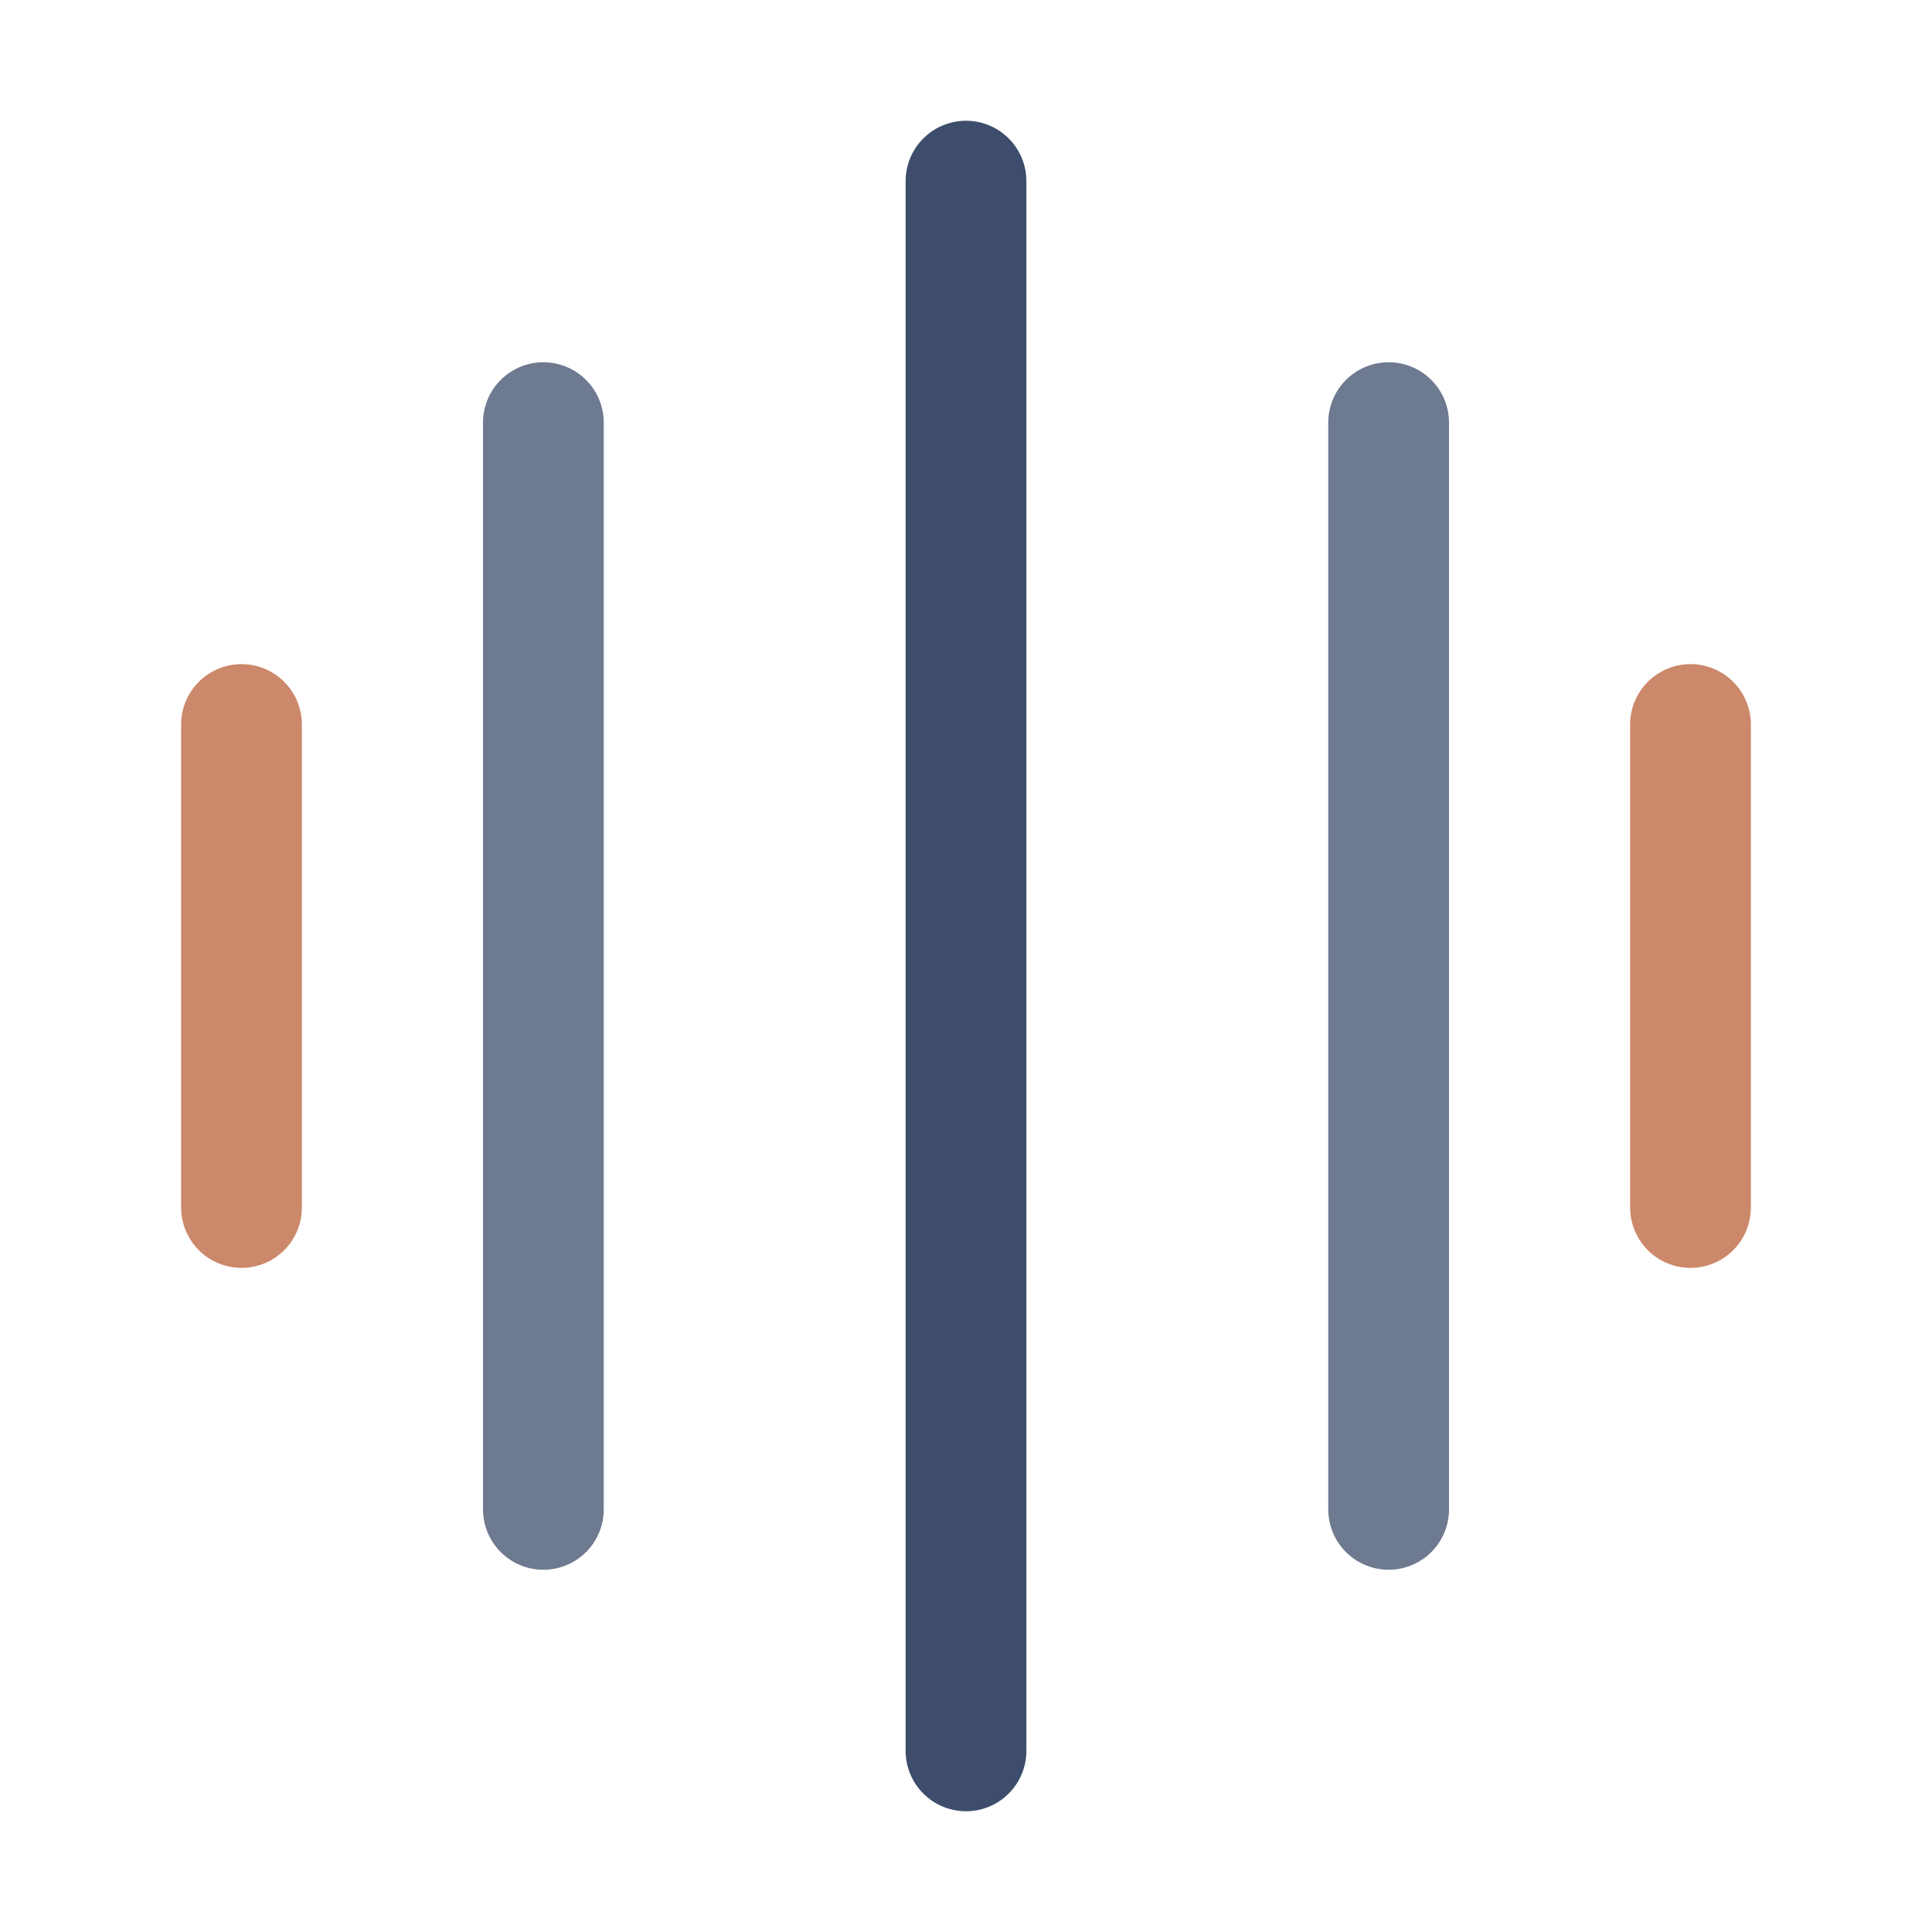
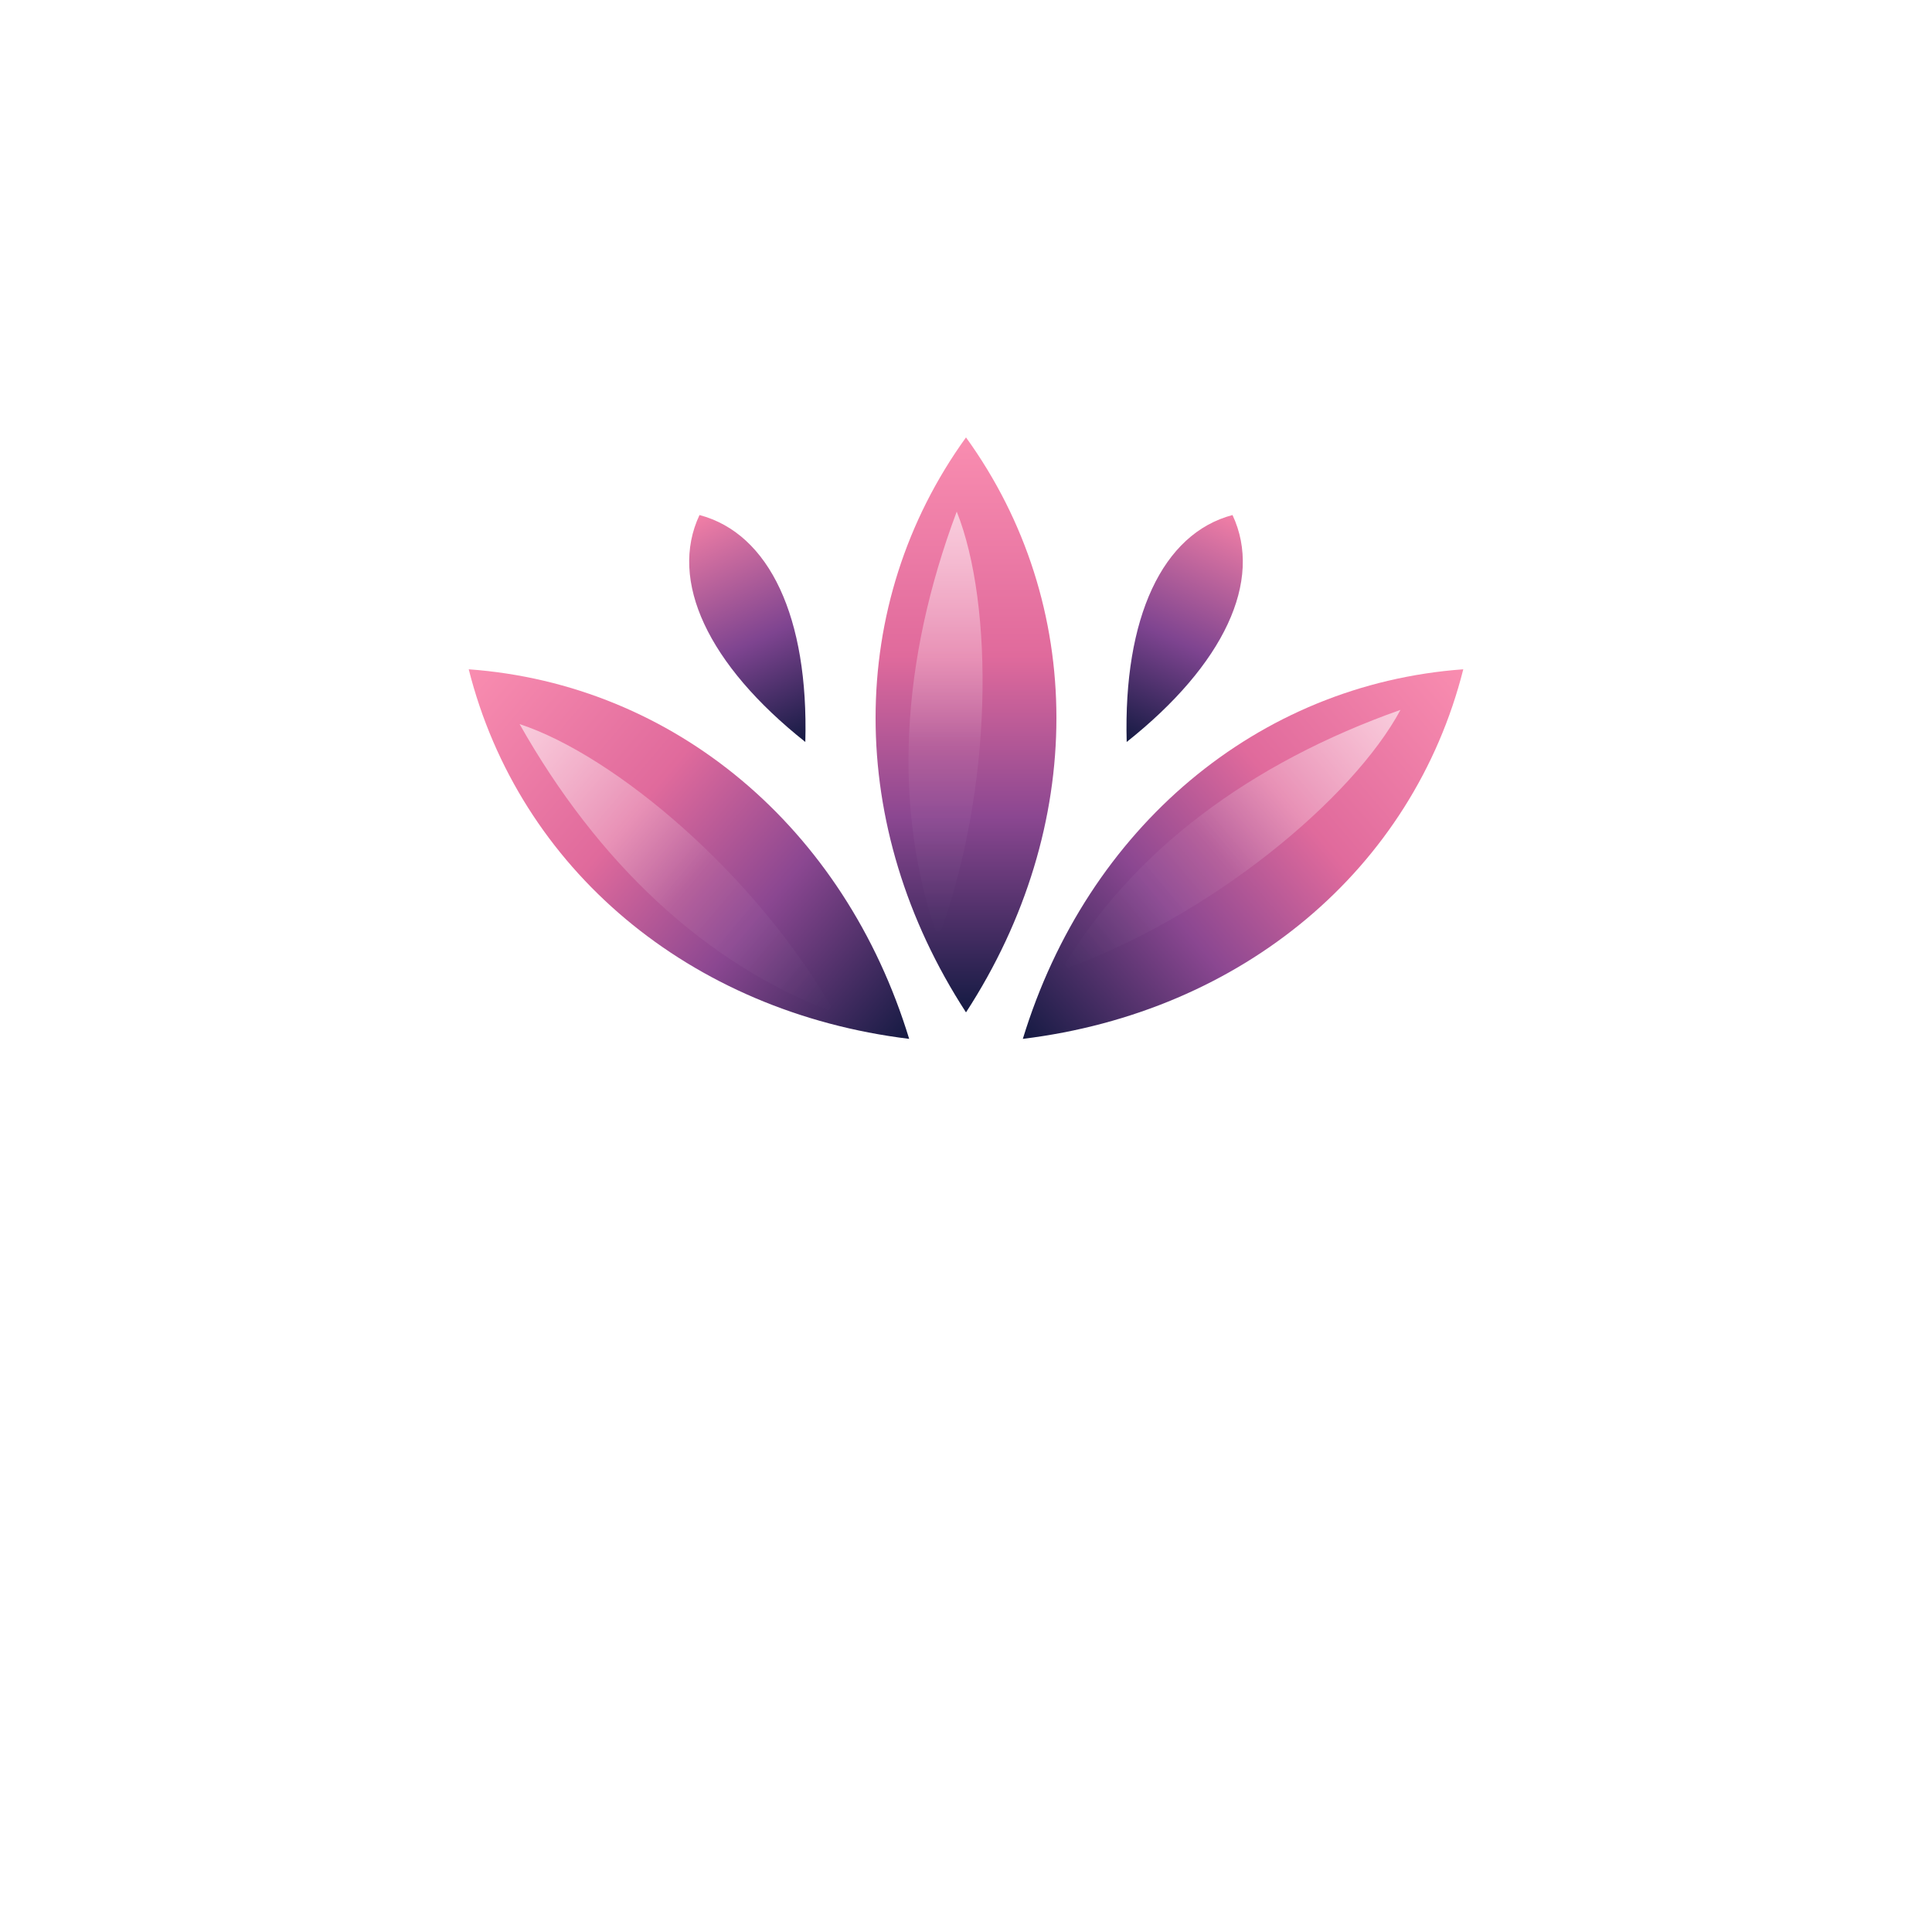
- <svg xmlns="http://www.w3.org/2000/svg" viewBox="0 0 64 64" role="img" aria-label="Senbonzakura">
-   <g fill="none" stroke-linecap="round" stroke-width="4">
-     <path d="M32 6 L32 58" stroke="#3d4d6b" />
-     <path d="M18 14 L18 50" stroke="#3d4d6b" opacity="0.75" />
-     <path d="M46 14 L46 50" stroke="#3d4d6b" opacity="0.75" />
-     <path d="M8 24 L8 40" stroke="#c77b5a" opacity="0.9" />
-     <path d="M56 24 L56 40" stroke="#c77b5a" opacity="0.9" />
+ <svg xmlns="http://www.w3.org/2000/svg" width="512" height="512" viewBox="0 0 512 512" role="img" aria-label="Senbonzakura">
+   <defs>
+     <linearGradient id="pn" x1="0" y1="0" x2="0" y2="1">
+       <stop offset="0%" stop-color="#F98DB0" />
+       <stop offset="38%" stop-color="#E06A9C" />
+       <stop offset="66%" stop-color="#8B4791" />
+       <stop offset="100%" stop-color="#141A42" />
+     </linearGradient>
+     <linearGradient id="pns" x1="0" y1="0" x2="0" y2="1">
+       <stop offset="0%" stop-color="#F27FA6" />
+       <stop offset="55%" stop-color="#7E4490" />
+       <stop offset="100%" stop-color="#141A42" />
+     </linearGradient>
+     <linearGradient id="gloss" x1="0" y1="0" x2="0" y2="1">
+       <stop offset="0%" stop-color="#FFFFFF" stop-opacity=".6" />
+       <stop offset="55%" stop-color="#FFFFFF" stop-opacity=".06" />
+       <stop offset="100%" stop-color="#FFFFFF" stop-opacity="0" />
+     </linearGradient>
+   </defs>
+   <g transform="translate(71.68,71.68) scale(2.4576)">
+     <g transform="translate(75,88)">
+       <g transform="rotate(-50)">
+         <path d="M0,-8 C13,-28 13,-52 0,-70 C-13,-52 -13,-28 0,-8 Z" fill="url(#pn)" />
+         <path d="M-3,-16 C3,-32 3,-52 -1,-62 C-7,-46 -8,-30 -3,-16 Z" fill="url(#gloss)" />
+       </g>
+       <g transform="rotate(50)">
+         <path d="M0,-8 C13,-28 13,-52 0,-70 C-13,-52 -13,-28 0,-8 Z" fill="url(#pn)" />
+         <path d="M-3,-16 C3,-32 3,-52 -1,-62 C-7,-46 -8,-30 -3,-16 Z" fill="url(#gloss)" />
+       </g>
+       <g transform="rotate(0)">
+         <path d="M0,-8 C13,-28 13,-52 0,-70 C-13,-52 -13,-28 0,-8 Z" fill="url(#pn)" />
+         <path d="M-3,-16 C3,-32 3,-52 -1,-62 C-7,-46 -8,-30 -3,-16 Z" fill="url(#gloss)" />
+       </g>
+       <g transform="rotate(-25) translate(0,-38)">
+         <path d="M0,-3 C6,-15 6,-25 0,-30 C-6,-25 -6,-15 0,-3 Z" fill="url(#pns)" />
+       </g>
+       <g transform="rotate(25) translate(0,-38)">
+         <path d="M0,-3 C6,-15 6,-25 0,-30 C-6,-25 -6,-15 0,-3 Z" fill="url(#pns)" />
+       </g>
+     </g>
  </g>
</svg>
